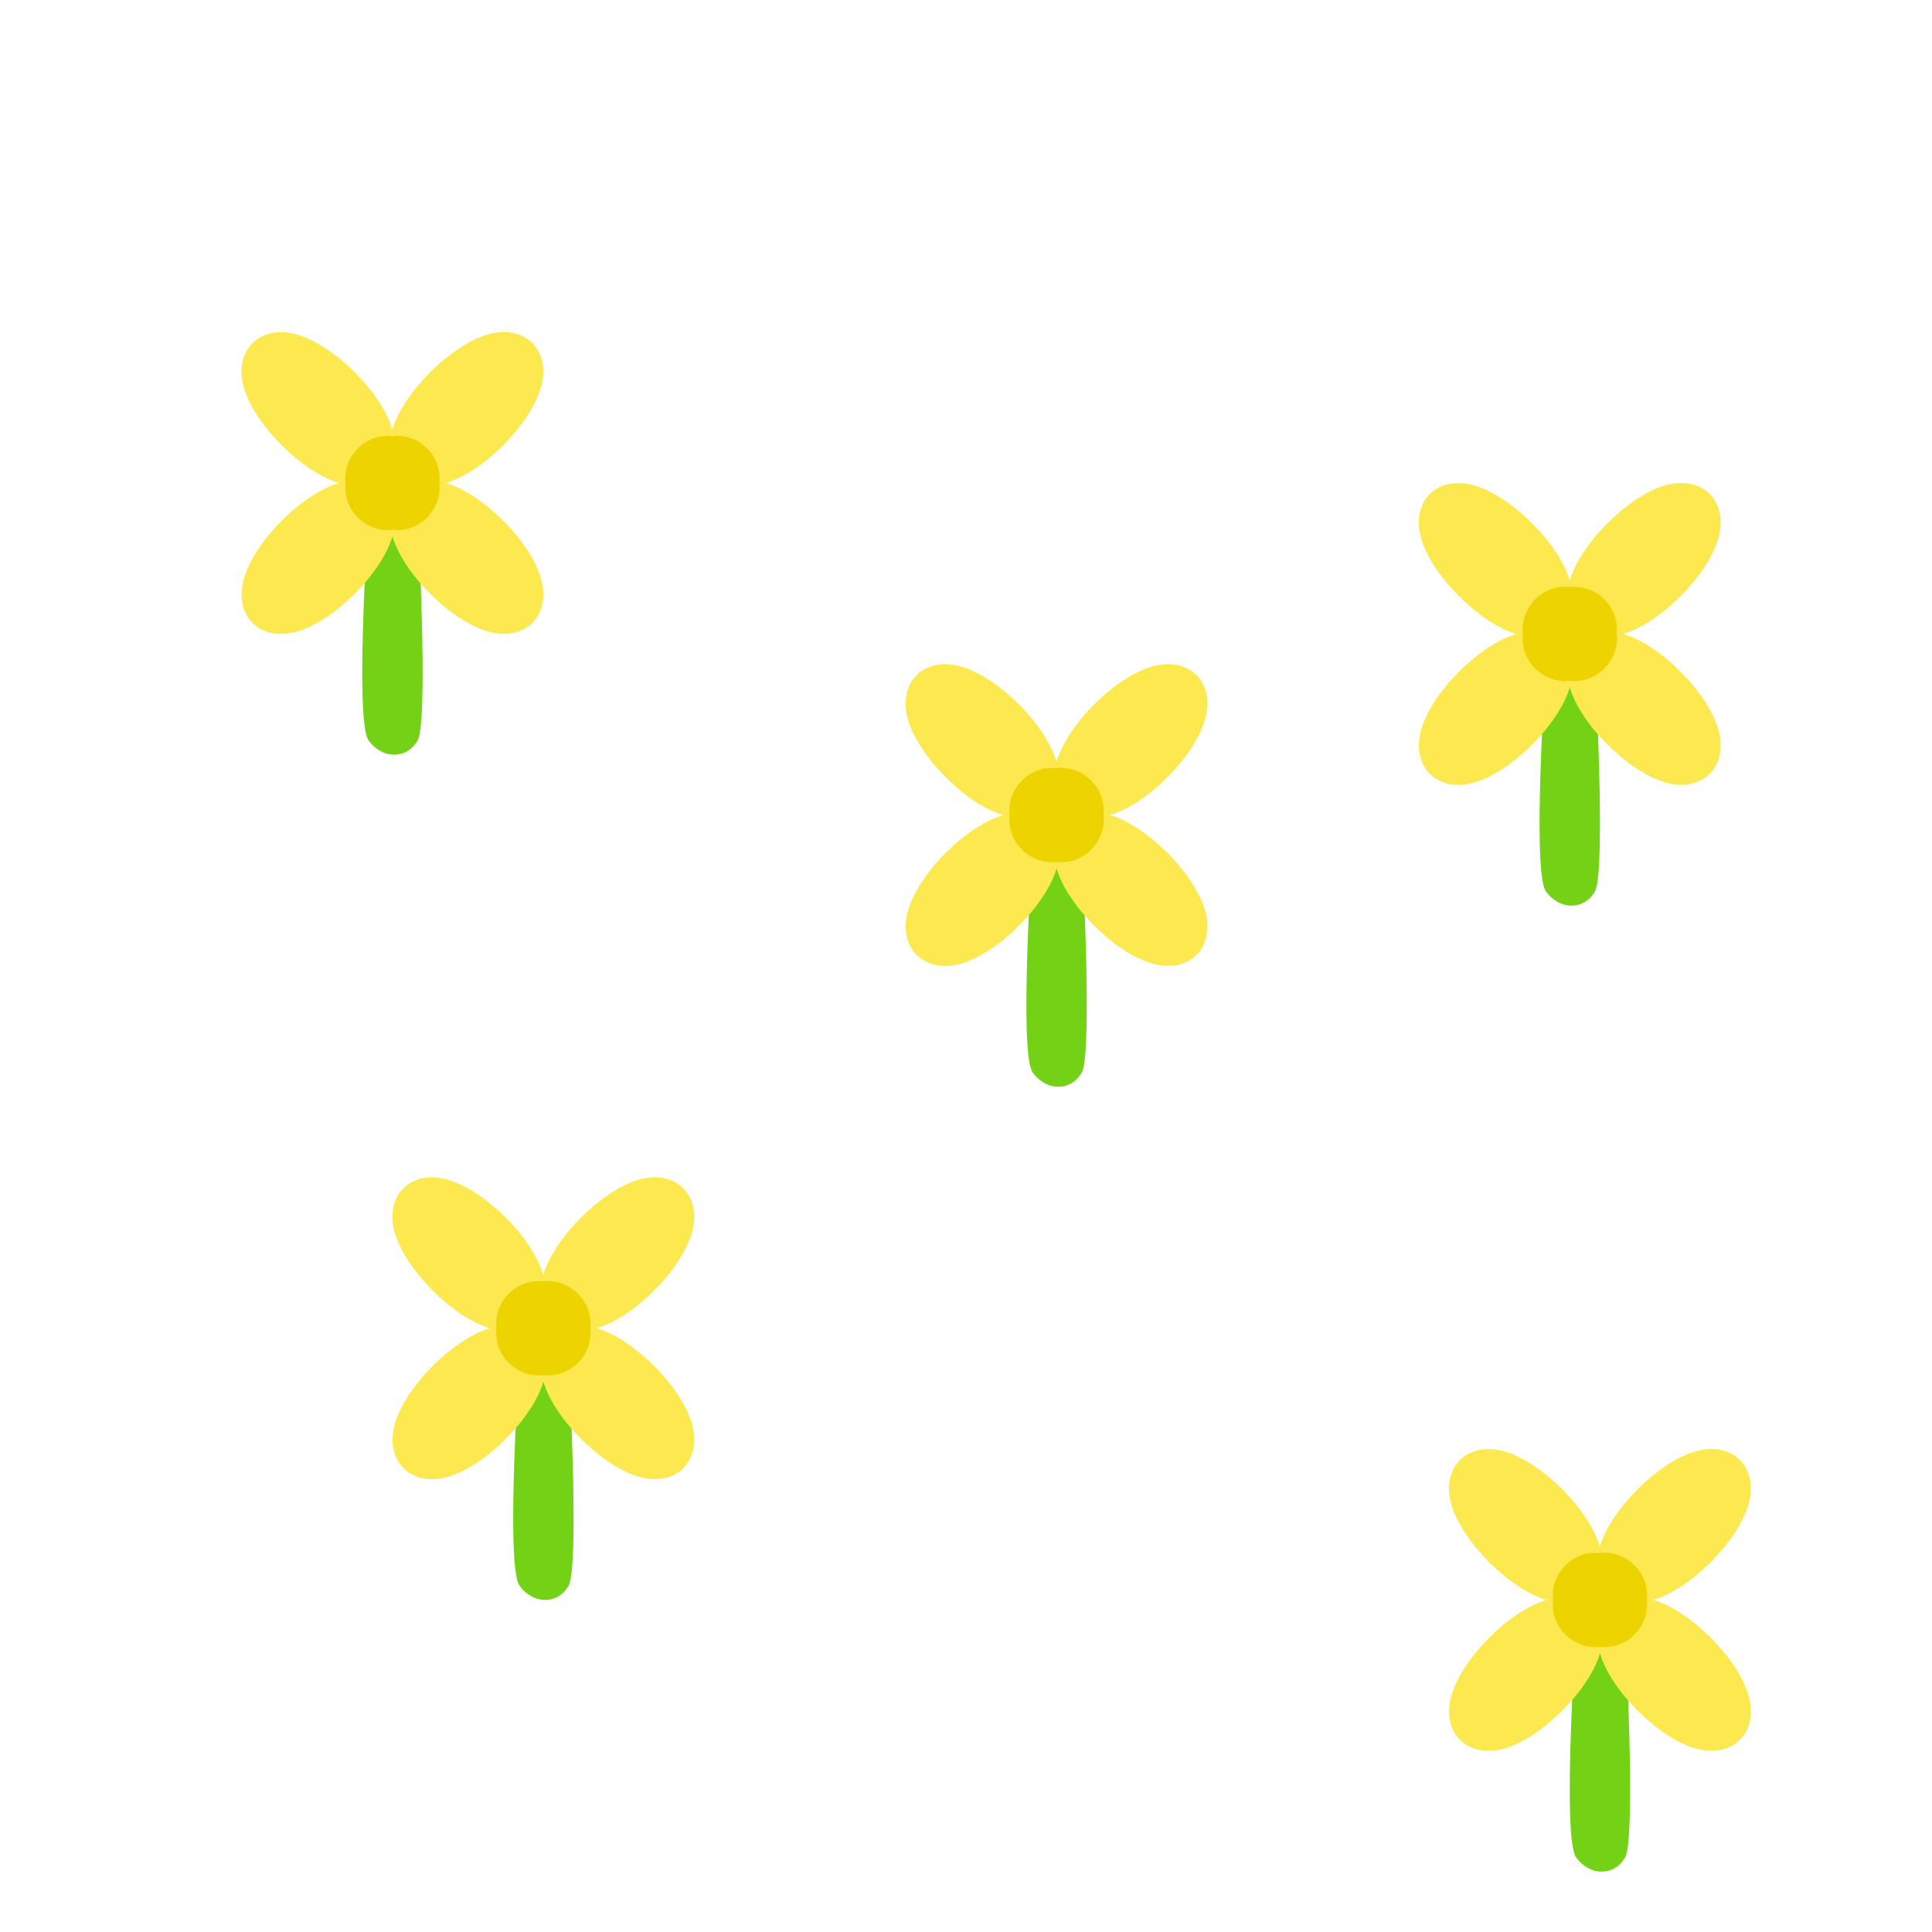
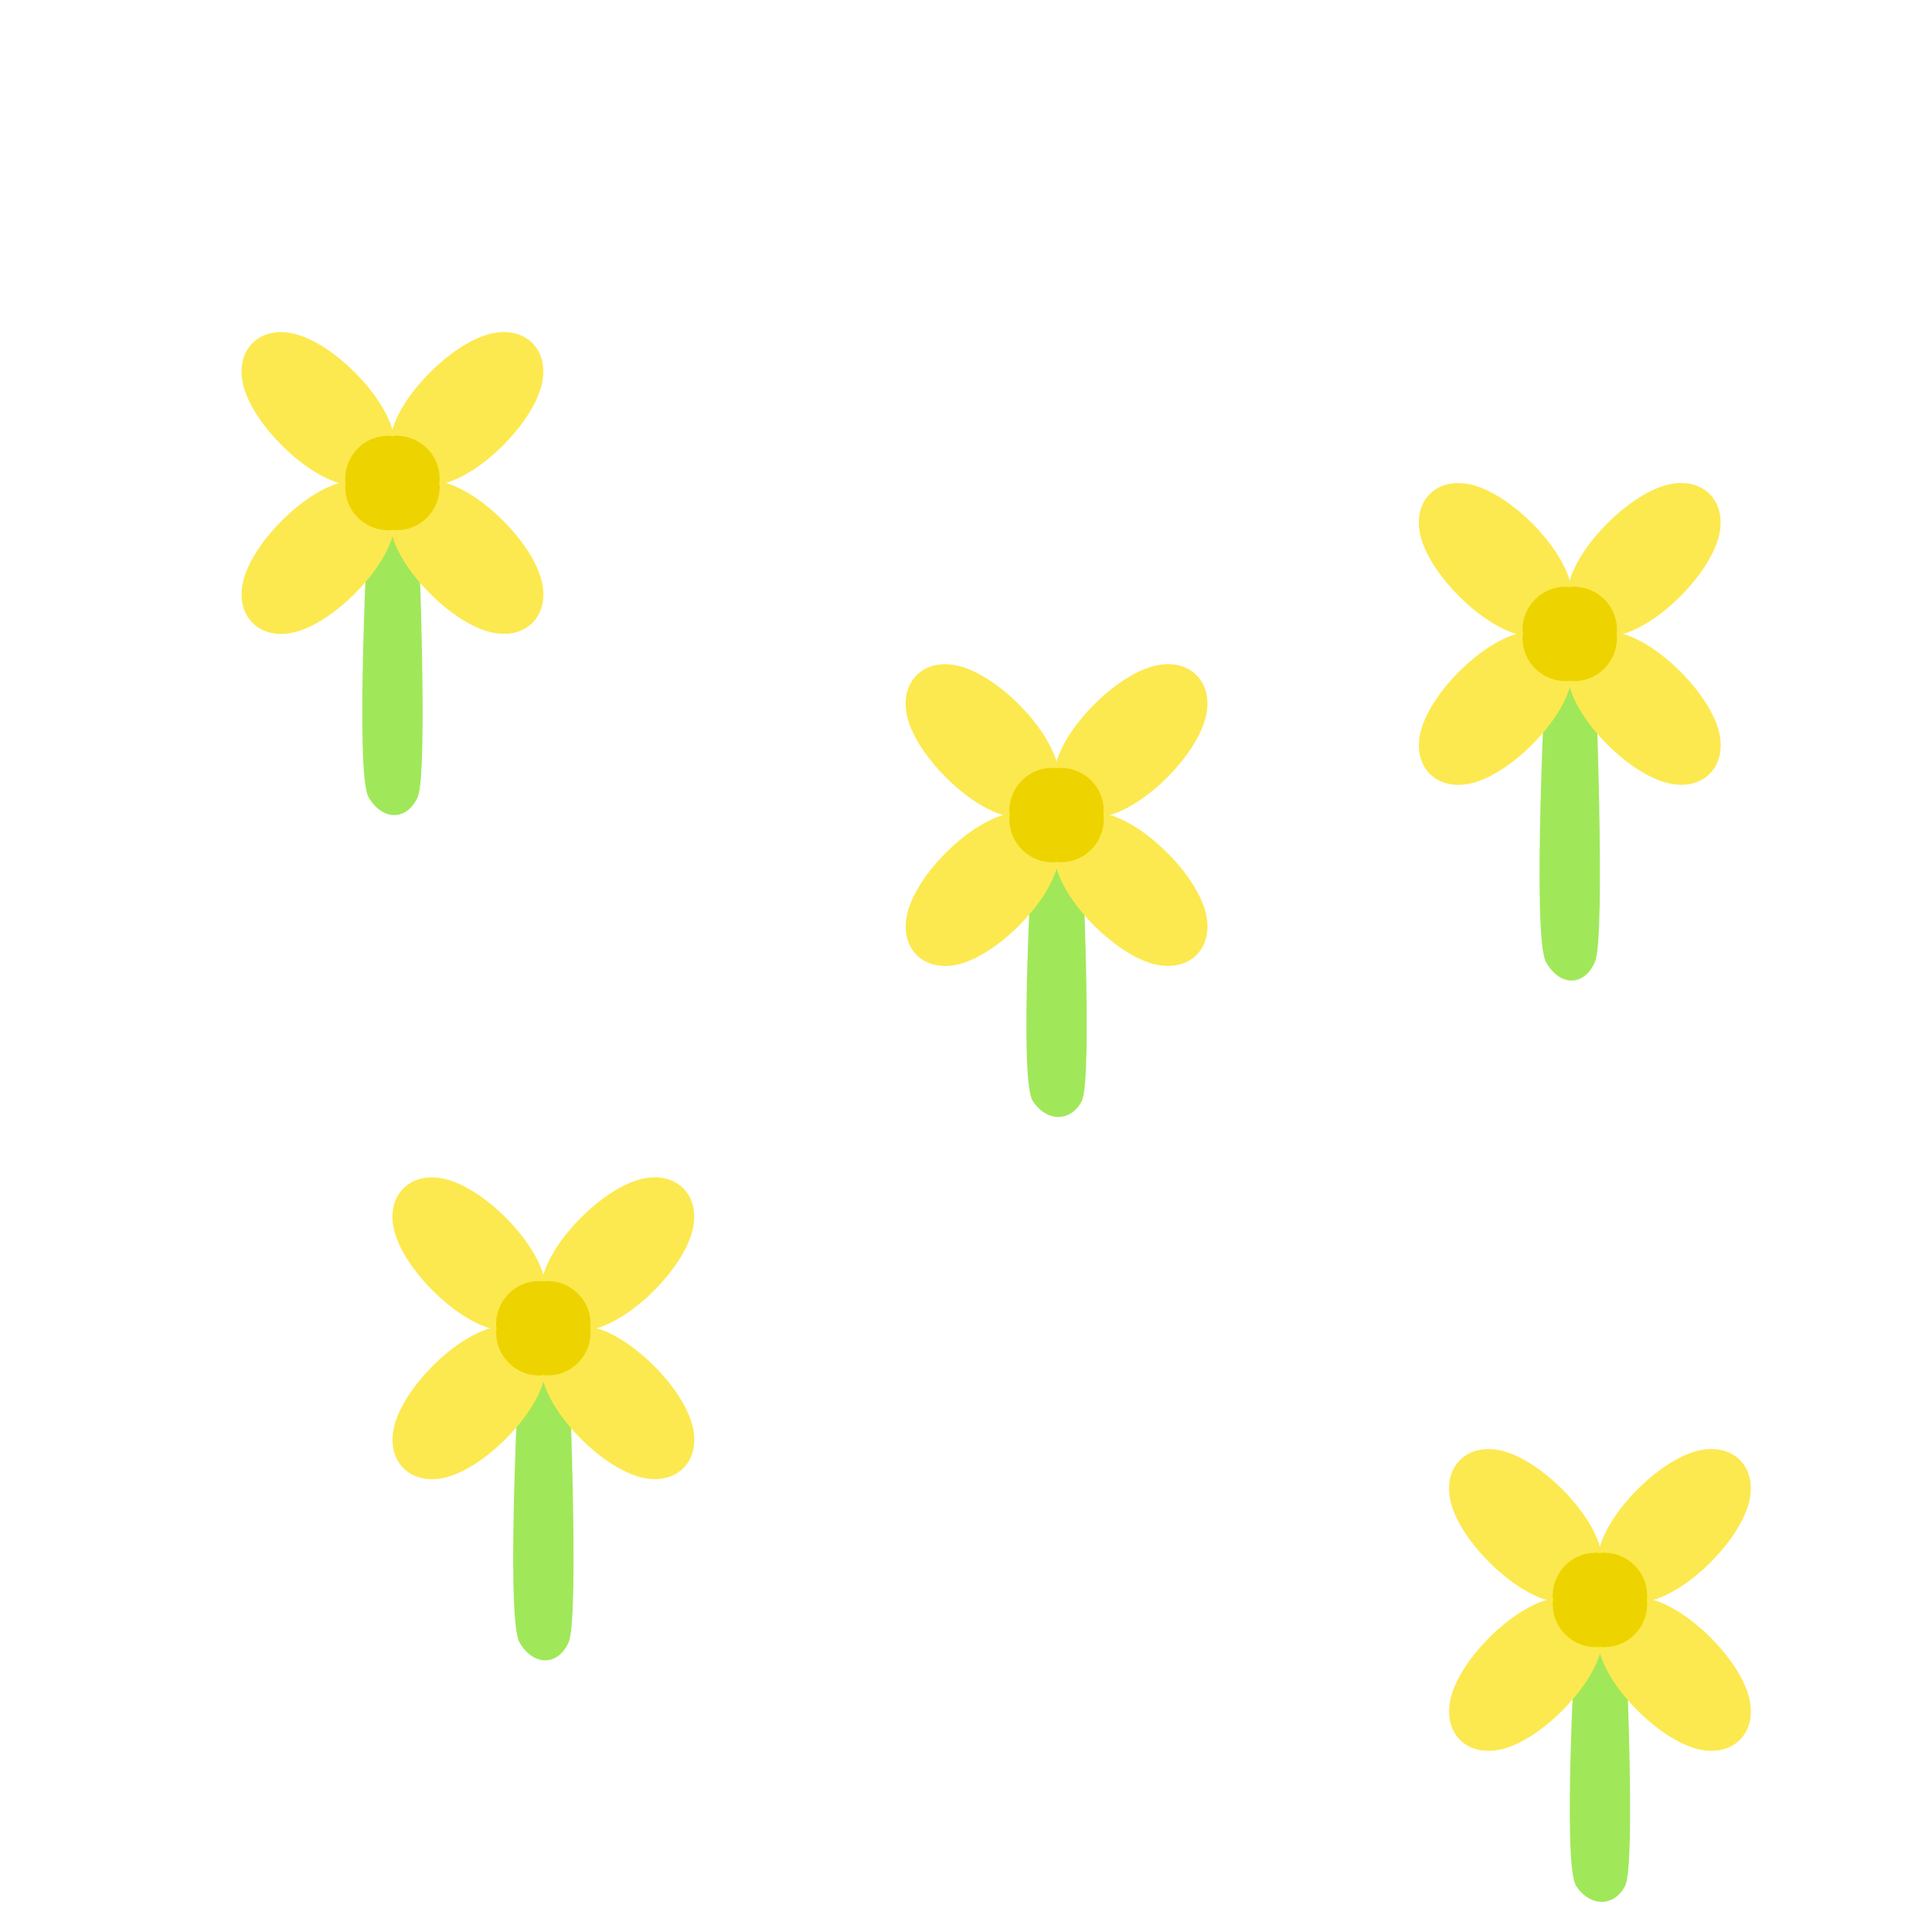
<svg xmlns="http://www.w3.org/2000/svg" width="64px" height="64px" id="svg2158">
  <defs id="defs2160" />
  <g id="layer1">
    <g id="g10226" transform="translate(1.999999,24)">
-       <path id="path9224" d="M 15.209,21 L 16.836,21 C 16.836,21 17.205,27.874 16.836,28.526 C 16.479,29.158 15.665,29.158 15.209,28.526 C 14.739,27.875 15.209,21 15.209,21 z " style="fill:#73d216;fill-opacity:1;fill-rule:evenodd;stroke:none;stroke-width:1px;stroke-linecap:butt;stroke-linejoin:miter;stroke-opacity:1" />
+       <path id="path9224" d="M 15.209,21 L 16.836,21 C 16.836,21 17.205,29.593 16.836,30.407 C 16.479,31.198 15.665,31.198 15.209,30.407 C 14.739,29.594 15.209,21 15.209,21 z " style="fill:#a0e859;fill-opacity:1;fill-rule:evenodd;stroke:none;stroke-width:1px;stroke-linecap:butt;stroke-linejoin:miter;stroke-opacity:1" />
      <g id="g10219">
        <path transform="matrix(0.1331801,0.1331801,-0.1331801,0.1331801,16.60536,11.81548)" d="M 37.455 33 A 9 9 0 1 1  19.455,33 A 9 9 0 1 1  37.455 33 z" id="path9226" style="fill:#edd400;fill-rule:evenodd;stroke:none;stroke-width:1.678px;stroke-linecap:butt;stroke-linejoin:miter;stroke-opacity:1" />
        <path style="fill:#fce94f;fill-rule:evenodd;stroke:none;stroke-width:4.149px;stroke-linecap:butt;stroke-linejoin:miter;stroke-opacity:1" d="M 14.755,16.336 C 14.161,15.742 13.453,15.257 12.837,15.081 C 11.606,14.728 10.726,15.608 11.079,16.839 C 11.432,18.07 13.014,19.653 14.246,20.006 C 14.313,20.025 14.382,20.041 14.447,20.054 C 14.392,19.627 14.528,19.18 14.856,18.852 C 15.183,18.524 15.624,18.394 16.051,18.449 C 16.039,18.384 16.023,18.315 16.004,18.248 C 15.828,17.632 15.349,16.93 14.755,16.336 z " id="path9228" />
        <path id="path9230" d="M 17.245,23.664 C 17.839,24.258 18.547,24.743 19.163,24.919 C 20.394,25.272 21.274,24.392 20.921,23.161 C 20.568,21.93 18.986,20.347 17.754,19.994 C 17.687,19.975 17.618,19.959 17.553,19.946 C 17.608,20.373 17.472,20.82 17.144,21.148 C 16.817,21.476 16.376,21.606 15.949,21.551 C 15.961,21.616 15.977,21.685 15.996,21.752 C 16.172,22.368 16.651,23.07 17.245,23.664 z " style="fill:#fce94f;fill-rule:evenodd;stroke:none;stroke-width:4.149px;stroke-linecap:butt;stroke-linejoin:miter;stroke-opacity:1" />
        <path style="fill:#fce94f;fill-rule:evenodd;stroke:none;stroke-width:4.149px;stroke-linecap:butt;stroke-linejoin:miter;stroke-opacity:1" d="M 19.664,18.755 C 20.258,18.161 20.743,17.453 20.919,16.837 C 21.272,15.606 20.392,14.726 19.161,15.079 C 17.93,15.432 16.347,17.014 15.994,18.246 C 15.975,18.313 15.959,18.382 15.946,18.447 C 16.373,18.392 16.82,18.528 17.148,18.856 C 17.476,19.183 17.606,19.624 17.551,20.051 C 17.616,20.039 17.685,20.023 17.752,20.004 C 18.368,19.828 19.07,19.349 19.664,18.755 z " id="path9232" />
        <path id="path9234" d="M 12.336,21.245 C 11.742,21.839 11.257,22.547 11.081,23.163 C 10.728,24.394 11.608,25.274 12.839,24.921 C 14.07,24.568 15.653,22.986 16.006,21.754 C 16.025,21.687 16.041,21.618 16.054,21.553 C 15.627,21.608 15.18,21.472 14.852,21.144 C 14.524,20.817 14.394,20.376 14.449,19.949 C 14.384,19.961 14.315,19.977 14.248,19.996 C 13.632,20.172 12.93,20.651 12.336,21.245 z " style="fill:#fce94f;fill-rule:evenodd;stroke:none;stroke-width:4.149px;stroke-linecap:butt;stroke-linejoin:miter;stroke-opacity:1" />
      </g>
    </g>
    <g transform="translate(-3,-4)" id="g10235">
-       <path style="fill:#73d216;fill-opacity:1;fill-rule:evenodd;stroke:none;stroke-width:1px;stroke-linecap:butt;stroke-linejoin:miter;stroke-opacity:1" d="M 15.209,21 L 16.836,21 C 16.836,21 17.205,27.874 16.836,28.526 C 16.479,29.158 15.665,29.158 15.209,28.526 C 14.739,27.875 15.209,21 15.209,21 z " id="path10237" />
+       <path style="fill:#a0e859;fill-opacity:1;fill-rule:evenodd;stroke:none;stroke-width:1px;stroke-linecap:butt;stroke-linejoin:miter;stroke-opacity:1" d="M 15.209,21 L 16.836,21 C 16.836,21 17.205,29.593 16.836,30.407 C 16.479,31.198 15.665,31.198 15.209,30.407 C 14.739,29.594 15.209,21 15.209,21 z " id="path10237" />
      <g id="g10239">
        <path style="fill:#edd400;fill-rule:evenodd;stroke:none;stroke-width:1.678px;stroke-linecap:butt;stroke-linejoin:miter;stroke-opacity:1" id="path10241" d="M 37.455 33 A 9 9 0 1 1  19.455,33 A 9 9 0 1 1  37.455 33 z" transform="matrix(0.1331801,0.1331801,-0.1331801,0.1331801,16.60536,11.81548)" />
        <path id="path10243" d="M 14.755,16.336 C 14.161,15.742 13.453,15.257 12.837,15.081 C 11.606,14.728 10.726,15.608 11.079,16.839 C 11.432,18.07 13.014,19.653 14.246,20.006 C 14.313,20.025 14.382,20.041 14.447,20.054 C 14.392,19.627 14.528,19.18 14.856,18.852 C 15.183,18.524 15.624,18.394 16.051,18.449 C 16.039,18.384 16.023,18.315 16.004,18.248 C 15.828,17.632 15.349,16.93 14.755,16.336 z " style="fill:#fce94f;fill-rule:evenodd;stroke:none;stroke-width:4.149px;stroke-linecap:butt;stroke-linejoin:miter;stroke-opacity:1" />
        <path style="fill:#fce94f;fill-rule:evenodd;stroke:none;stroke-width:4.149px;stroke-linecap:butt;stroke-linejoin:miter;stroke-opacity:1" d="M 17.245,23.664 C 17.839,24.258 18.547,24.743 19.163,24.919 C 20.394,25.272 21.274,24.392 20.921,23.161 C 20.568,21.93 18.986,20.347 17.754,19.994 C 17.687,19.975 17.618,19.959 17.553,19.946 C 17.608,20.373 17.472,20.82 17.144,21.148 C 16.817,21.476 16.376,21.606 15.949,21.551 C 15.961,21.616 15.977,21.685 15.996,21.752 C 16.172,22.368 16.651,23.07 17.245,23.664 z " id="path10245" />
        <path id="path10247" d="M 19.664,18.755 C 20.258,18.161 20.743,17.453 20.919,16.837 C 21.272,15.606 20.392,14.726 19.161,15.079 C 17.93,15.432 16.347,17.014 15.994,18.246 C 15.975,18.313 15.959,18.382 15.946,18.447 C 16.373,18.392 16.82,18.528 17.148,18.856 C 17.476,19.183 17.606,19.624 17.551,20.051 C 17.616,20.039 17.685,20.023 17.752,20.004 C 18.368,19.828 19.07,19.349 19.664,18.755 z " style="fill:#fce94f;fill-rule:evenodd;stroke:none;stroke-width:4.149px;stroke-linecap:butt;stroke-linejoin:miter;stroke-opacity:1" />
        <path style="fill:#fce94f;fill-rule:evenodd;stroke:none;stroke-width:4.149px;stroke-linecap:butt;stroke-linejoin:miter;stroke-opacity:1" d="M 12.336,21.245 C 11.742,21.839 11.257,22.547 11.081,23.163 C 10.728,24.394 11.608,25.274 12.839,24.921 C 14.07,24.568 15.653,22.986 16.006,21.754 C 16.025,21.687 16.041,21.618 16.054,21.553 C 15.627,21.608 15.18,21.472 14.852,21.144 C 14.524,20.817 14.394,20.376 14.449,19.949 C 14.384,19.961 14.315,19.977 14.248,19.996 C 13.632,20.172 12.93,20.651 12.336,21.245 z " id="path10249" />
      </g>
    </g>
    <g id="g10251" transform="translate(19,6.999999)">
-       <path id="path10253" d="M 15.209,21 L 16.836,21 C 16.836,21 17.205,27.874 16.836,28.526 C 16.479,29.158 15.665,29.158 15.209,28.526 C 14.739,27.875 15.209,21 15.209,21 z " style="fill:#73d216;fill-opacity:1;fill-rule:evenodd;stroke:none;stroke-width:1px;stroke-linecap:butt;stroke-linejoin:miter;stroke-opacity:1" />
+       <path id="path10253" d="M 15.209,21 L 16.836,21 C 16.836,21 17.205,28.733 16.836,29.467 C 16.479,30.178 15.665,30.178 15.209,29.467 C 14.739,28.735 15.209,21 15.209,21 z " style="fill:#a0e859;fill-opacity:1;fill-rule:evenodd;stroke:none;stroke-width:1px;stroke-linecap:butt;stroke-linejoin:miter;stroke-opacity:1" />
      <g id="g10255">
        <path transform="matrix(0.1331801,0.1331801,-0.1331801,0.1331801,16.60536,11.81548)" d="M 37.455 33 A 9 9 0 1 1  19.455,33 A 9 9 0 1 1  37.455 33 z" id="path10257" style="fill:#edd400;fill-rule:evenodd;stroke:none;stroke-width:1.678px;stroke-linecap:butt;stroke-linejoin:miter;stroke-opacity:1" />
        <path style="fill:#fce94f;fill-rule:evenodd;stroke:none;stroke-width:4.149px;stroke-linecap:butt;stroke-linejoin:miter;stroke-opacity:1" d="M 14.755,16.336 C 14.161,15.742 13.453,15.257 12.837,15.081 C 11.606,14.728 10.726,15.608 11.079,16.839 C 11.432,18.07 13.014,19.653 14.246,20.006 C 14.313,20.025 14.382,20.041 14.447,20.054 C 14.392,19.627 14.528,19.18 14.856,18.852 C 15.183,18.524 15.624,18.394 16.051,18.449 C 16.039,18.384 16.023,18.315 16.004,18.248 C 15.828,17.632 15.349,16.93 14.755,16.336 z " id="path10259" />
        <path id="path10261" d="M 17.245,23.664 C 17.839,24.258 18.547,24.743 19.163,24.919 C 20.394,25.272 21.274,24.392 20.921,23.161 C 20.568,21.93 18.986,20.347 17.754,19.994 C 17.687,19.975 17.618,19.959 17.553,19.946 C 17.608,20.373 17.472,20.82 17.144,21.148 C 16.817,21.476 16.376,21.606 15.949,21.551 C 15.961,21.616 15.977,21.685 15.996,21.752 C 16.172,22.368 16.651,23.07 17.245,23.664 z " style="fill:#fce94f;fill-rule:evenodd;stroke:none;stroke-width:4.149px;stroke-linecap:butt;stroke-linejoin:miter;stroke-opacity:1" />
        <path style="fill:#fce94f;fill-rule:evenodd;stroke:none;stroke-width:4.149px;stroke-linecap:butt;stroke-linejoin:miter;stroke-opacity:1" d="M 19.664,18.755 C 20.258,18.161 20.743,17.453 20.919,16.837 C 21.272,15.606 20.392,14.726 19.161,15.079 C 17.93,15.432 16.347,17.014 15.994,18.246 C 15.975,18.313 15.959,18.382 15.946,18.447 C 16.373,18.392 16.82,18.528 17.148,18.856 C 17.476,19.183 17.606,19.624 17.551,20.051 C 17.616,20.039 17.685,20.023 17.752,20.004 C 18.368,19.828 19.07,19.349 19.664,18.755 z " id="path10263" />
        <path id="path10265" d="M 12.336,21.245 C 11.742,21.839 11.257,22.547 11.081,23.163 C 10.728,24.394 11.608,25.274 12.839,24.921 C 14.07,24.568 15.653,22.986 16.006,21.754 C 16.025,21.687 16.041,21.618 16.054,21.553 C 15.627,21.608 15.18,21.472 14.852,21.144 C 14.524,20.817 14.394,20.376 14.449,19.949 C 14.384,19.961 14.315,19.977 14.248,19.996 C 13.632,20.172 12.93,20.651 12.336,21.245 z " style="fill:#fce94f;fill-rule:evenodd;stroke:none;stroke-width:4.149px;stroke-linecap:butt;stroke-linejoin:miter;stroke-opacity:1" />
      </g>
    </g>
    <g transform="translate(36,1)" id="g10267">
-       <path style="fill:#73d216;fill-opacity:1;fill-rule:evenodd;stroke:none;stroke-width:1px;stroke-linecap:butt;stroke-linejoin:miter;stroke-opacity:1" d="M 15.209,21 L 16.836,21 C 16.836,21 17.205,27.874 16.836,28.526 C 16.479,29.158 15.665,29.158 15.209,28.526 C 14.739,27.875 15.209,21 15.209,21 z " id="path10269" />
+       <path style="fill:#a0e859;fill-opacity:1;fill-rule:evenodd;stroke:none;stroke-width:1px;stroke-linecap:butt;stroke-linejoin:miter;stroke-opacity:1" d="M 15.209,21 L 16.836,21 C 16.836,21 17.205,30.007 16.836,30.861 C 16.479,31.689 15.665,31.689 15.209,30.861 C 14.739,30.008 15.209,21 15.209,21 z " id="path10269" />
      <g id="g10271">
        <path style="fill:#edd400;fill-rule:evenodd;stroke:none;stroke-width:1.678px;stroke-linecap:butt;stroke-linejoin:miter;stroke-opacity:1" id="path10273" d="M 37.455 33 A 9 9 0 1 1  19.455,33 A 9 9 0 1 1  37.455 33 z" transform="matrix(0.1331801,0.1331801,-0.1331801,0.1331801,16.60536,11.81548)" />
        <path id="path10275" d="M 14.755,16.336 C 14.161,15.742 13.453,15.257 12.837,15.081 C 11.606,14.728 10.726,15.608 11.079,16.839 C 11.432,18.07 13.014,19.653 14.246,20.006 C 14.313,20.025 14.382,20.041 14.447,20.054 C 14.392,19.627 14.528,19.18 14.856,18.852 C 15.183,18.524 15.624,18.394 16.051,18.449 C 16.039,18.384 16.023,18.315 16.004,18.248 C 15.828,17.632 15.349,16.93 14.755,16.336 z " style="fill:#fce94f;fill-rule:evenodd;stroke:none;stroke-width:4.149px;stroke-linecap:butt;stroke-linejoin:miter;stroke-opacity:1" />
        <path style="fill:#fce94f;fill-rule:evenodd;stroke:none;stroke-width:4.149px;stroke-linecap:butt;stroke-linejoin:miter;stroke-opacity:1" d="M 17.245,23.664 C 17.839,24.258 18.547,24.743 19.163,24.919 C 20.394,25.272 21.274,24.392 20.921,23.161 C 20.568,21.93 18.986,20.347 17.754,19.994 C 17.687,19.975 17.618,19.959 17.553,19.946 C 17.608,20.373 17.472,20.82 17.144,21.148 C 16.817,21.476 16.376,21.606 15.949,21.551 C 15.961,21.616 15.977,21.685 15.996,21.752 C 16.172,22.368 16.651,23.07 17.245,23.664 z " id="path10277" />
        <path id="path10279" d="M 19.664,18.755 C 20.258,18.161 20.743,17.453 20.919,16.837 C 21.272,15.606 20.392,14.726 19.161,15.079 C 17.93,15.432 16.347,17.014 15.994,18.246 C 15.975,18.313 15.959,18.382 15.946,18.447 C 16.373,18.392 16.82,18.528 17.148,18.856 C 17.476,19.183 17.606,19.624 17.551,20.051 C 17.616,20.039 17.685,20.023 17.752,20.004 C 18.368,19.828 19.07,19.349 19.664,18.755 z " style="fill:#fce94f;fill-rule:evenodd;stroke:none;stroke-width:4.149px;stroke-linecap:butt;stroke-linejoin:miter;stroke-opacity:1" />
        <path style="fill:#fce94f;fill-rule:evenodd;stroke:none;stroke-width:4.149px;stroke-linecap:butt;stroke-linejoin:miter;stroke-opacity:1" d="M 12.336,21.245 C 11.742,21.839 11.257,22.547 11.081,23.163 C 10.728,24.394 11.608,25.274 12.839,24.921 C 14.07,24.568 15.653,22.986 16.006,21.754 C 16.025,21.687 16.041,21.618 16.054,21.553 C 15.627,21.608 15.18,21.472 14.852,21.144 C 14.524,20.817 14.394,20.376 14.449,19.949 C 14.384,19.961 14.315,19.977 14.248,19.996 C 13.632,20.172 12.93,20.651 12.336,21.245 z " id="path10281" />
      </g>
    </g>
    <g id="g10283" transform="translate(37,33)">
-       <path id="path10285" d="M 15.209,21 L 16.836,21 C 16.836,21 17.205,27.874 16.836,28.526 C 16.479,29.158 15.665,29.158 15.209,28.526 C 14.739,27.875 15.209,21 15.209,21 z " style="fill:#73d216;fill-opacity:1;fill-rule:evenodd;stroke:none;stroke-width:1px;stroke-linecap:butt;stroke-linejoin:miter;stroke-opacity:1" />
+       <path id="path10285" d="M 15.209,21 L 16.836,21 C 16.836,21 17.205,28.733 16.836,29.467 C 16.479,30.178 15.665,30.178 15.209,29.467 C 14.739,28.735 15.209,21 15.209,21 z " style="fill:#a0e859;fill-opacity:1;fill-rule:evenodd;stroke:none;stroke-width:1px;stroke-linecap:butt;stroke-linejoin:miter;stroke-opacity:1" />
      <g id="g10287">
        <path transform="matrix(0.1331801,0.1331801,-0.1331801,0.1331801,16.60536,11.81548)" d="M 37.455 33 A 9 9 0 1 1  19.455,33 A 9 9 0 1 1  37.455 33 z" id="path10289" style="fill:#edd400;fill-rule:evenodd;stroke:none;stroke-width:1.678px;stroke-linecap:butt;stroke-linejoin:miter;stroke-opacity:1" />
        <path style="fill:#fce94f;fill-rule:evenodd;stroke:none;stroke-width:4.149px;stroke-linecap:butt;stroke-linejoin:miter;stroke-opacity:1" d="M 14.755,16.336 C 14.161,15.742 13.453,15.257 12.837,15.081 C 11.606,14.728 10.726,15.608 11.079,16.839 C 11.432,18.07 13.014,19.653 14.246,20.006 C 14.313,20.025 14.382,20.041 14.447,20.054 C 14.392,19.627 14.528,19.18 14.856,18.852 C 15.183,18.524 15.624,18.394 16.051,18.449 C 16.039,18.384 16.023,18.315 16.004,18.248 C 15.828,17.632 15.349,16.93 14.755,16.336 z " id="path10291" />
        <path id="path10293" d="M 17.245,23.664 C 17.839,24.258 18.547,24.743 19.163,24.919 C 20.394,25.272 21.274,24.392 20.921,23.161 C 20.568,21.93 18.986,20.347 17.754,19.994 C 17.687,19.975 17.618,19.959 17.553,19.946 C 17.608,20.373 17.472,20.82 17.144,21.148 C 16.817,21.476 16.376,21.606 15.949,21.551 C 15.961,21.616 15.977,21.685 15.996,21.752 C 16.172,22.368 16.651,23.07 17.245,23.664 z " style="fill:#fce94f;fill-rule:evenodd;stroke:none;stroke-width:4.149px;stroke-linecap:butt;stroke-linejoin:miter;stroke-opacity:1" />
        <path style="fill:#fce94f;fill-rule:evenodd;stroke:none;stroke-width:4.149px;stroke-linecap:butt;stroke-linejoin:miter;stroke-opacity:1" d="M 19.664,18.755 C 20.258,18.161 20.743,17.453 20.919,16.837 C 21.272,15.606 20.392,14.726 19.161,15.079 C 17.93,15.432 16.347,17.014 15.994,18.246 C 15.975,18.313 15.959,18.382 15.946,18.447 C 16.373,18.392 16.82,18.528 17.148,18.856 C 17.476,19.183 17.606,19.624 17.551,20.051 C 17.616,20.039 17.685,20.023 17.752,20.004 C 18.368,19.828 19.07,19.349 19.664,18.755 z " id="path10295" />
        <path id="path10297" d="M 12.336,21.245 C 11.742,21.839 11.257,22.547 11.081,23.163 C 10.728,24.394 11.608,25.274 12.839,24.921 C 14.07,24.568 15.653,22.986 16.006,21.754 C 16.025,21.687 16.041,21.618 16.054,21.553 C 15.627,21.608 15.18,21.472 14.852,21.144 C 14.524,20.817 14.394,20.376 14.449,19.949 C 14.384,19.961 14.315,19.977 14.248,19.996 C 13.632,20.172 12.93,20.651 12.336,21.245 z " style="fill:#fce94f;fill-rule:evenodd;stroke:none;stroke-width:4.149px;stroke-linecap:butt;stroke-linejoin:miter;stroke-opacity:1" />
      </g>
    </g>
  </g>
</svg>
